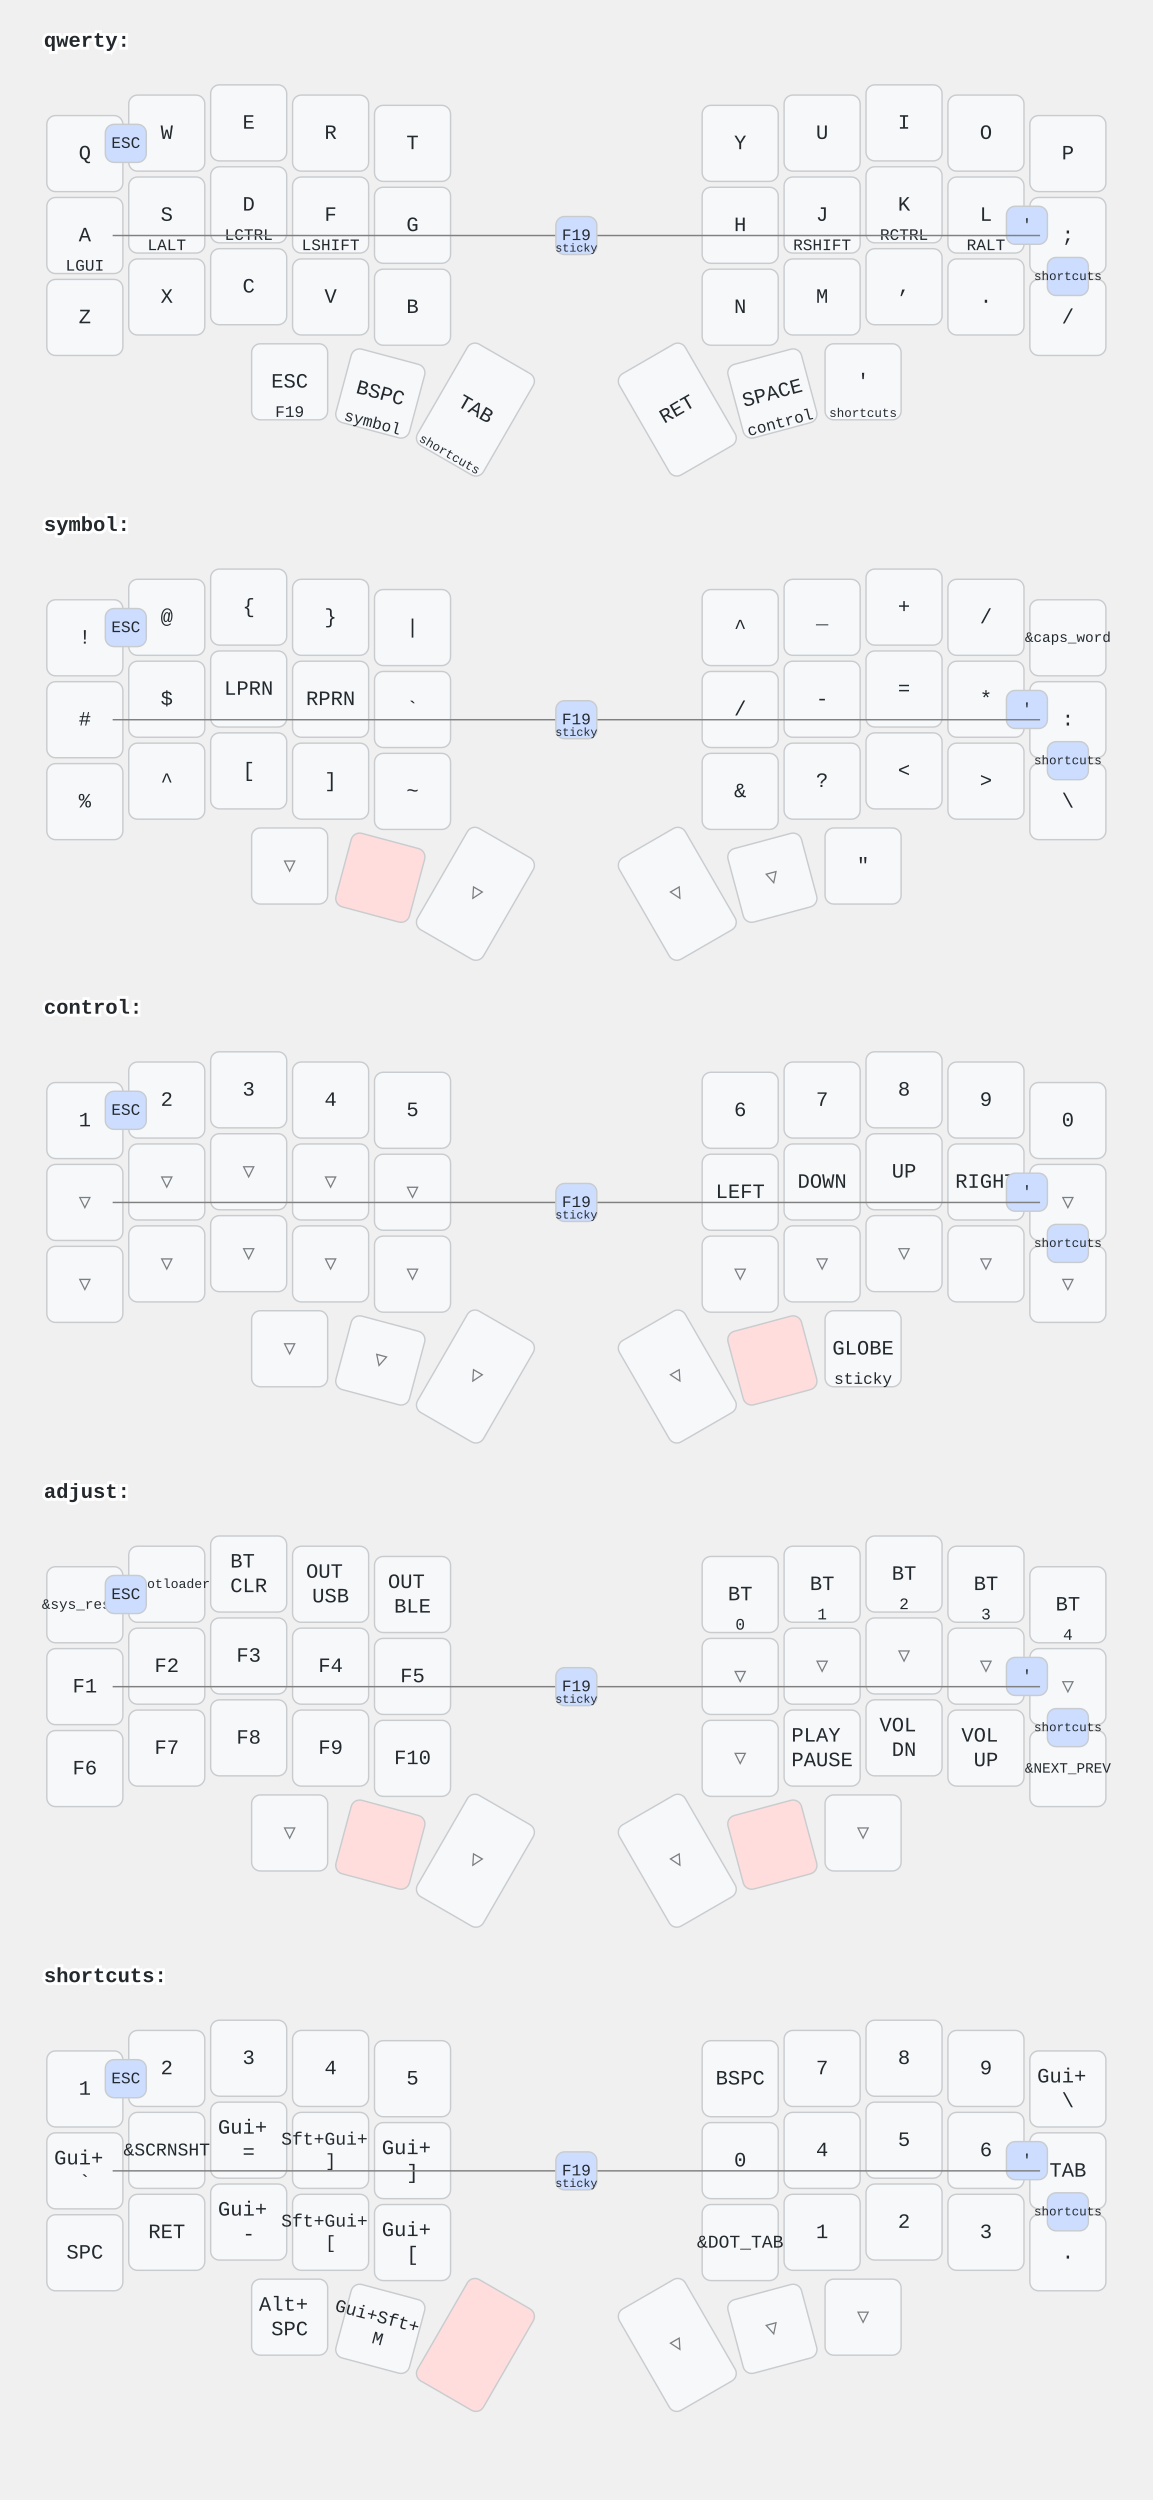
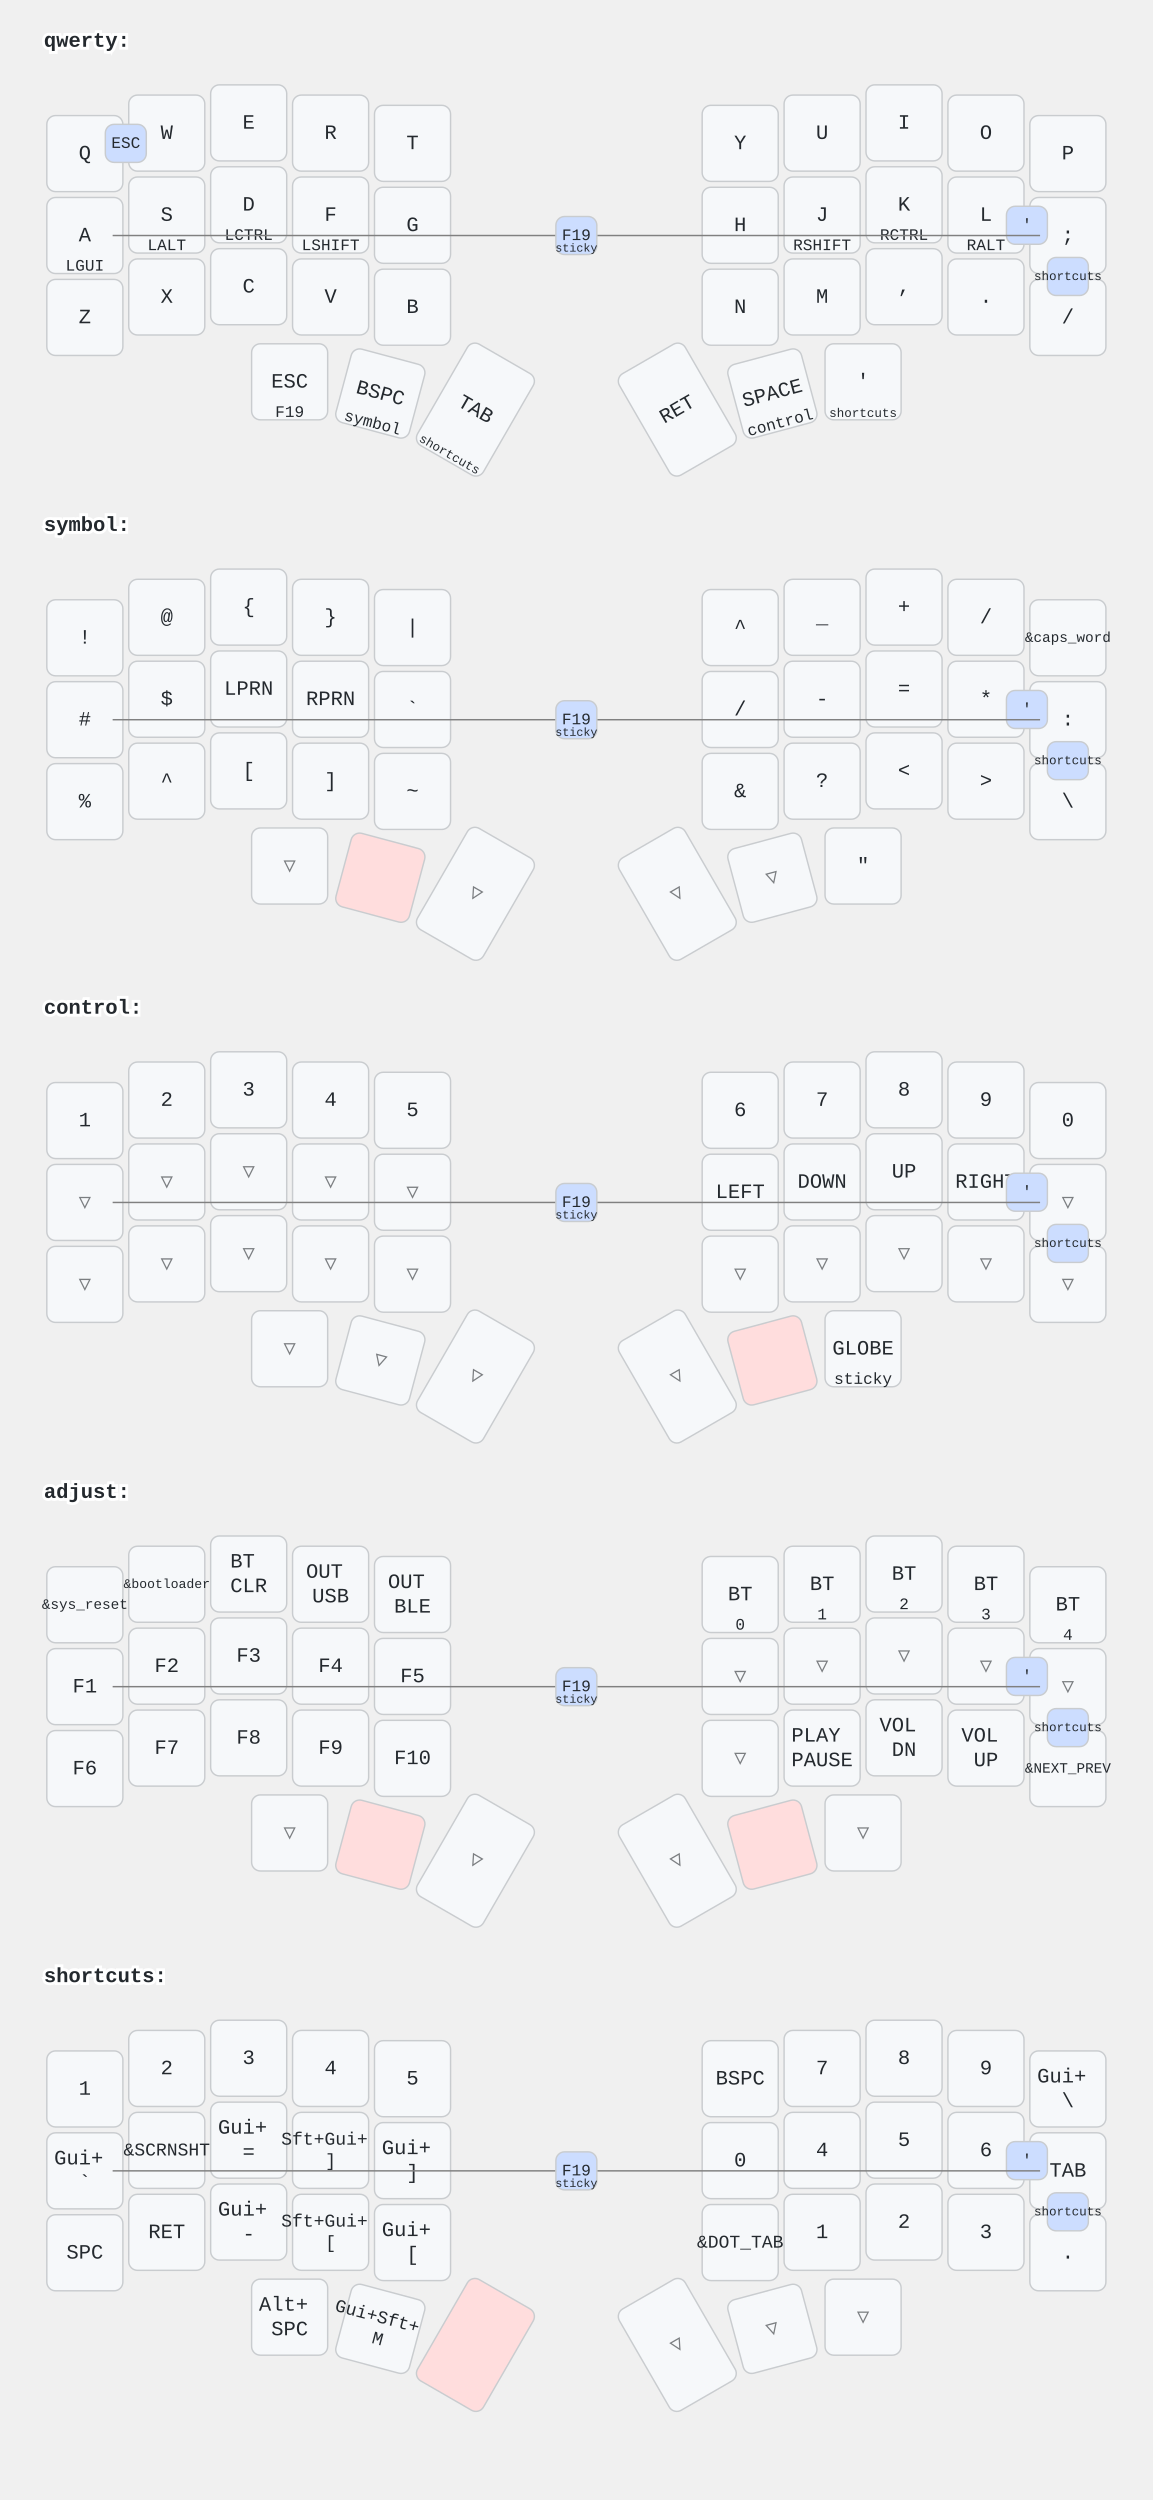
<svg xmlns="http://www.w3.org/2000/svg" width="788" height="1709" viewBox="0 0 788 1709" class="keymap">
  <style>/* inherit to force styles through use tags */
svg path {
    fill: inherit;
}

/* font and background color specifications */
svg.keymap {
    font-family: SFMono-Regular,Consolas,Liberation Mono,Menlo,monospace;
    font-size: 14px;
    font-kerning: normal;
    text-rendering: optimizeLegibility;
    fill: #24292e;
}

/* default key styling */
rect.key {
    fill: #f6f8fa;
}

rect.key, rect.combo {
    stroke: #c9cccf;
    stroke-width: 1;
}

/* default key side styling, only used is draw_key_sides is set */
rect.side {
    filter: brightness(90%);
}

/* color accent for combo boxes */
rect.combo, rect.combo-separate {
    fill: #cdf;
}

/* color accent for held keys */
rect.held, rect.combo.held {
    fill: #fdd;
}

/* color accent for ghost (optional) keys */
rect.ghost, rect.combo.ghost {
    stroke-dasharray: 4, 4;
    stroke-width: 2;
}

text {
    text-anchor: middle;
    dominant-baseline: middle;
}

/* styling for layer labels */
text.label {
    font-weight: bold;
    text-anchor: start;
    stroke: white;
    stroke-width: 4;
    paint-order: stroke;
}

/* styling for optional footer */
text.footer {
    text-anchor: end;
    dominant-baseline: auto;
    stroke: white;
    stroke-width: 4;
    paint-order: stroke;
}

/* styling for combo tap, and key hold/shifted label text */
text.combo, text.hold, text.shifted {
    font-size: 11px;
}

text.hold {
    text-anchor: middle;
    dominant-baseline: auto;
}

text.shifted {
    text-anchor: middle;
    dominant-baseline: hanging;
}

/* styling for hold/shifted label text in combo box */
text.combo.hold, text.combo.shifted {
    font-size: 8px;
}

/* lighter symbol for transparent keys */
text.trans {
    fill: #7b7e81;
}

/* styling for combo dendrons */
path.combo {
    stroke-width: 1;
    stroke: gray;
    fill: none;
}

/* Start Tabler Icons Cleanup */
/* cannot use height/width with glyphs */
.icon-tabler &gt; path {
    fill: inherit;
    stroke: inherit;
    stroke-width: 2;
}
/* hide tabler's default box */
.icon-tabler &gt; path[stroke="none"][fill="none"] {
    visibility: hidden;
}
/* End Tabler Icons Cleanup */
</style>
  <g transform="translate(30, 0)" class="layer-qwerty">
    <text x="0" y="28" class="label">qwerty:</text>
    <g transform="translate(0, 56)">
      <g transform="translate(28, 49)" class="key keypos-0">
        <rect rx="6" ry="6" x="-26" y="-26" width="52" height="52" class="key" />
        <text x="0" y="0" class="key tap">Q</text>
      </g>
      <g transform="translate(84, 35)" class="key keypos-1">
        <rect rx="6" ry="6" x="-26" y="-26" width="52" height="52" class="key" />
        <text x="0" y="0" class="key tap">W</text>
      </g>
      <g transform="translate(140, 28)" class="key keypos-2">
        <rect rx="6" ry="6" x="-26" y="-26" width="52" height="52" class="key" />
        <text x="0" y="0" class="key tap">E</text>
      </g>
      <g transform="translate(196, 35)" class="key keypos-3">
        <rect rx="6" ry="6" x="-26" y="-26" width="52" height="52" class="key" />
        <text x="0" y="0" class="key tap">R</text>
      </g>
      <g transform="translate(252, 42)" class="key keypos-4">
        <rect rx="6" ry="6" x="-26" y="-26" width="52" height="52" class="key" />
        <text x="0" y="0" class="key tap">T</text>
      </g>
      <g transform="translate(476, 42)" class="key keypos-5">
        <rect rx="6" ry="6" x="-26" y="-26" width="52" height="52" class="key" />
        <text x="0" y="0" class="key tap">Y</text>
      </g>
      <g transform="translate(532, 35)" class="key keypos-6">
        <rect rx="6" ry="6" x="-26" y="-26" width="52" height="52" class="key" />
        <text x="0" y="0" class="key tap">U</text>
      </g>
      <g transform="translate(588, 28)" class="key keypos-7">
        <rect rx="6" ry="6" x="-26" y="-26" width="52" height="52" class="key" />
        <text x="0" y="0" class="key tap">I</text>
      </g>
      <g transform="translate(644, 35)" class="key keypos-8">
        <rect rx="6" ry="6" x="-26" y="-26" width="52" height="52" class="key" />
        <text x="0" y="0" class="key tap">O</text>
      </g>
      <g transform="translate(700, 49)" class="key keypos-9">
        <rect rx="6" ry="6" x="-26" y="-26" width="52" height="52" class="key" />
        <text x="0" y="0" class="key tap">P</text>
      </g>
      <g transform="translate(28, 105)" class="key keypos-10">
        <rect rx="6" ry="6" x="-26" y="-26" width="52" height="52" class="key" />
        <text x="0" y="0" class="key tap">A</text>
        <text x="0" y="24" class="key hold">LGUI</text>
      </g>
      <g transform="translate(84, 91)" class="key keypos-11">
        <rect rx="6" ry="6" x="-26" y="-26" width="52" height="52" class="key" />
        <text x="0" y="0" class="key tap">S</text>
        <text x="0" y="24" class="key hold">LALT</text>
      </g>
      <g transform="translate(140, 84)" class="key keypos-12">
        <rect rx="6" ry="6" x="-26" y="-26" width="52" height="52" class="key" />
        <text x="0" y="0" class="key tap">D</text>
        <text x="0" y="24" class="key hold">LCTRL</text>
      </g>
      <g transform="translate(196, 91)" class="key keypos-13">
        <rect rx="6" ry="6" x="-26" y="-26" width="52" height="52" class="key" />
        <text x="0" y="0" class="key tap">F</text>
        <text x="0" y="24" class="key hold">LSHIFT</text>
      </g>
      <g transform="translate(252, 98)" class="key keypos-14">
        <rect rx="6" ry="6" x="-26" y="-26" width="52" height="52" class="key" />
        <text x="0" y="0" class="key tap">G</text>
      </g>
      <g transform="translate(476, 98)" class="key keypos-15">
        <rect rx="6" ry="6" x="-26" y="-26" width="52" height="52" class="key" />
        <text x="0" y="0" class="key tap">H</text>
      </g>
      <g transform="translate(532, 91)" class="key keypos-16">
        <rect rx="6" ry="6" x="-26" y="-26" width="52" height="52" class="key" />
        <text x="0" y="0" class="key tap">J</text>
        <text x="0" y="24" class="key hold">RSHIFT</text>
      </g>
      <g transform="translate(588, 84)" class="key keypos-17">
        <rect rx="6" ry="6" x="-26" y="-26" width="52" height="52" class="key" />
        <text x="0" y="0" class="key tap">K</text>
        <text x="0" y="24" class="key hold">RCTRL</text>
      </g>
      <g transform="translate(644, 91)" class="key keypos-18">
        <rect rx="6" ry="6" x="-26" y="-26" width="52" height="52" class="key" />
        <text x="0" y="0" class="key tap">L</text>
        <text x="0" y="24" class="key hold">RALT</text>
      </g>
      <g transform="translate(700, 105)" class="key keypos-19">
        <rect rx="6" ry="6" x="-26" y="-26" width="52" height="52" class="key" />
        <text x="0" y="0" class="key tap">;</text>
        <text x="0" y="24" class="key hold">RGUI</text>
      </g>
      <g transform="translate(28, 161)" class="key keypos-20">
        <rect rx="6" ry="6" x="-26" y="-26" width="52" height="52" class="key" />
        <text x="0" y="0" class="key tap">Z</text>
      </g>
      <g transform="translate(84, 147)" class="key keypos-21">
        <rect rx="6" ry="6" x="-26" y="-26" width="52" height="52" class="key" />
        <text x="0" y="0" class="key tap">X</text>
      </g>
      <g transform="translate(140, 140)" class="key keypos-22">
        <rect rx="6" ry="6" x="-26" y="-26" width="52" height="52" class="key" />
        <text x="0" y="0" class="key tap">C</text>
      </g>
      <g transform="translate(196, 147)" class="key keypos-23">
        <rect rx="6" ry="6" x="-26" y="-26" width="52" height="52" class="key" />
        <text x="0" y="0" class="key tap">V</text>
      </g>
      <g transform="translate(252, 154)" class="key keypos-24">
        <rect rx="6" ry="6" x="-26" y="-26" width="52" height="52" class="key" />
        <text x="0" y="0" class="key tap">B</text>
      </g>
      <g transform="translate(476, 154)" class="key keypos-25">
        <rect rx="6" ry="6" x="-26" y="-26" width="52" height="52" class="key" />
        <text x="0" y="0" class="key tap">N</text>
      </g>
      <g transform="translate(532, 147)" class="key keypos-26">
        <rect rx="6" ry="6" x="-26" y="-26" width="52" height="52" class="key" />
        <text x="0" y="0" class="key tap">M</text>
      </g>
      <g transform="translate(588, 140)" class="key keypos-27">
        <rect rx="6" ry="6" x="-26" y="-26" width="52" height="52" class="key" />
        <text x="0" y="0" class="key tap">,</text>
      </g>
      <g transform="translate(644, 147)" class="key keypos-28">
        <rect rx="6" ry="6" x="-26" y="-26" width="52" height="52" class="key" />
        <text x="0" y="0" class="key tap">.</text>
      </g>
      <g transform="translate(700, 161)" class="key keypos-29">
        <rect rx="6" ry="6" x="-26" y="-26" width="52" height="52" class="key" />
        <text x="0" y="0" class="key tap">/</text>
      </g>
      <g transform="translate(168, 205)" class="key keypos-30">
        <rect rx="6" ry="6" x="-26" y="-26" width="52" height="52" class="key" />
        <text x="0" y="0" class="key tap">ESC</text>
        <text x="0" y="24" class="key hold">F19</text>
      </g>
      <g transform="translate(230, 213) rotate(15.0)" class="key keypos-31">
        <rect rx="6" ry="6" x="-26" y="-26" width="52" height="52" class="key" />
        <text x="0" y="0" class="key tap">BSPC</text>
        <text x="0" y="24" class="key hold">symbol</text>
      </g>
      <g transform="translate(295, 224) rotate(30.0)" class="key keypos-32">
        <rect rx="6" ry="6" x="-26" y="-40" width="52" height="80" class="key" />
        <text x="0" y="0" class="key tap">TAB</text>
        <text x="0" y="38" class="key hold">
          <tspan style="font-size: 78%">shortcuts</tspan>
        </text>
      </g>
      <g transform="translate(433, 224) rotate(-30.0)" class="key keypos-33">
        <rect rx="6" ry="6" x="-26" y="-40" width="52" height="80" class="key" />
        <text x="0" y="0" class="key tap">RET</text>
      </g>
      <g transform="translate(498, 213) rotate(-15.0)" class="key keypos-34">
        <rect rx="6" ry="6" x="-26" y="-26" width="52" height="52" class="key" />
        <text x="0" y="0" class="key tap">SPACE</text>
        <text x="0" y="24" class="key hold">control</text>
      </g>
      <g transform="translate(560, 205)" class="key keypos-35">
        <rect rx="6" ry="6" x="-26" y="-26" width="52" height="52" class="key" />
        <text x="0" y="0" class="key tap">'</text>
        <text x="0" y="24" class="key hold">
          <tspan style="font-size: 78%">shortcuts</tspan>
        </text>
      </g>
      <g class="combo combopos-0">
        <rect rx="6" ry="6" x="42" y="29" width="28" height="26" class="combo" />
        <text x="56" y="42" class="combo tap">ESC</text>
      </g>
      <g class="combo combopos-1">
        <rect rx="6" ry="6" x="658" y="85" width="28" height="26" class="combo" />
        <text x="672" y="98" class="combo tap">'</text>
      </g>
      <g class="combo combopos-2">
        <path d="M364,105 l-317,0" class="combo" />
        <path d="M364,105 l317,0" class="combo" />
        <rect rx="6" ry="6" x="350" y="92" width="28" height="26" class="combo" />
        <text x="364" y="105" class="combo tap">F19</text>
        <text x="364" y="116" class="combo hold">sticky</text>
      </g>
      <g class="combo combopos-3">
        <rect rx="6" ry="6" x="686" y="120" width="28" height="26" class="combo" />
        <text x="700" y="133" class="combo tap">
          <tspan style="font-size: 78%">shortcuts</tspan>
        </text>
      </g>
    </g>
  </g>
  <g transform="translate(30, 331)" class="layer-symbol">
    <text x="0" y="28" class="label">symbol:</text>
    <g transform="translate(0, 56)">
      <g transform="translate(28, 49)" class="key keypos-0">
        <rect rx="6" ry="6" x="-26" y="-26" width="52" height="52" class="key" />
        <text x="0" y="0" class="key tap">!</text>
      </g>
      <g transform="translate(84, 35)" class="key keypos-1">
        <rect rx="6" ry="6" x="-26" y="-26" width="52" height="52" class="key" />
        <text x="0" y="0" class="key tap">@</text>
      </g>
      <g transform="translate(140, 28)" class="key keypos-2">
        <rect rx="6" ry="6" x="-26" y="-26" width="52" height="52" class="key" />
        <text x="0" y="0" class="key tap">{</text>
      </g>
      <g transform="translate(196, 35)" class="key keypos-3">
        <rect rx="6" ry="6" x="-26" y="-26" width="52" height="52" class="key" />
        <text x="0" y="0" class="key tap">}</text>
      </g>
      <g transform="translate(252, 42)" class="key keypos-4">
        <rect rx="6" ry="6" x="-26" y="-26" width="52" height="52" class="key" />
        <text x="0" y="0" class="key tap">|</text>
      </g>
      <g transform="translate(476, 42)" class="key keypos-5">
        <rect rx="6" ry="6" x="-26" y="-26" width="52" height="52" class="key" />
        <text x="0" y="0" class="key tap">^</text>
      </g>
      <g transform="translate(532, 35)" class="key keypos-6">
        <rect rx="6" ry="6" x="-26" y="-26" width="52" height="52" class="key" />
        <text x="0" y="0" class="key tap">_</text>
      </g>
      <g transform="translate(588, 28)" class="key keypos-7">
        <rect rx="6" ry="6" x="-26" y="-26" width="52" height="52" class="key" />
        <text x="0" y="0" class="key tap">+</text>
      </g>
      <g transform="translate(644, 35)" class="key keypos-8">
        <rect rx="6" ry="6" x="-26" y="-26" width="52" height="52" class="key" />
        <text x="0" y="0" class="key tap">/</text>
      </g>
      <g transform="translate(700, 49)" class="key keypos-9">
        <rect rx="6" ry="6" x="-26" y="-26" width="52" height="52" class="key" />
        <text x="0" y="0" class="key tap">
          <tspan style="font-size: 70%">&amp;caps_word</tspan>
        </text>
      </g>
      <g transform="translate(28, 105)" class="key keypos-10">
        <rect rx="6" ry="6" x="-26" y="-26" width="52" height="52" class="key" />
        <text x="0" y="0" class="key tap">#</text>
      </g>
      <g transform="translate(84, 91)" class="key keypos-11">
        <rect rx="6" ry="6" x="-26" y="-26" width="52" height="52" class="key" />
        <text x="0" y="0" class="key tap">$</text>
      </g>
      <g transform="translate(140, 84)" class="key keypos-12">
        <rect rx="6" ry="6" x="-26" y="-26" width="52" height="52" class="key" />
        <text x="0" y="0" class="key tap">LPRN</text>
      </g>
      <g transform="translate(196, 91)" class="key keypos-13">
        <rect rx="6" ry="6" x="-26" y="-26" width="52" height="52" class="key" />
        <text x="0" y="0" class="key tap">RPRN</text>
      </g>
      <g transform="translate(252, 98)" class="key keypos-14">
        <rect rx="6" ry="6" x="-26" y="-26" width="52" height="52" class="key" />
        <text x="0" y="0" class="key tap">`</text>
      </g>
      <g transform="translate(476, 98)" class="key keypos-15">
        <rect rx="6" ry="6" x="-26" y="-26" width="52" height="52" class="key" />
        <text x="0" y="0" class="key tap">/</text>
      </g>
      <g transform="translate(532, 91)" class="key keypos-16">
        <rect rx="6" ry="6" x="-26" y="-26" width="52" height="52" class="key" />
        <text x="0" y="0" class="key tap">-</text>
      </g>
      <g transform="translate(588, 84)" class="key keypos-17">
        <rect rx="6" ry="6" x="-26" y="-26" width="52" height="52" class="key" />
        <text x="0" y="0" class="key tap">=</text>
      </g>
      <g transform="translate(644, 91)" class="key keypos-18">
        <rect rx="6" ry="6" x="-26" y="-26" width="52" height="52" class="key" />
        <text x="0" y="0" class="key tap">*</text>
      </g>
      <g transform="translate(700, 105)" class="key keypos-19">
        <rect rx="6" ry="6" x="-26" y="-26" width="52" height="52" class="key" />
        <text x="0" y="0" class="key tap">:</text>
      </g>
      <g transform="translate(28, 161)" class="key keypos-20">
        <rect rx="6" ry="6" x="-26" y="-26" width="52" height="52" class="key" />
        <text x="0" y="0" class="key tap">%</text>
      </g>
      <g transform="translate(84, 147)" class="key keypos-21">
        <rect rx="6" ry="6" x="-26" y="-26" width="52" height="52" class="key" />
        <text x="0" y="0" class="key tap">^</text>
      </g>
      <g transform="translate(140, 140)" class="key keypos-22">
        <rect rx="6" ry="6" x="-26" y="-26" width="52" height="52" class="key" />
        <text x="0" y="0" class="key tap">[</text>
      </g>
      <g transform="translate(196, 147)" class="key keypos-23">
        <rect rx="6" ry="6" x="-26" y="-26" width="52" height="52" class="key" />
        <text x="0" y="0" class="key tap">]</text>
      </g>
      <g transform="translate(252, 154)" class="key keypos-24">
        <rect rx="6" ry="6" x="-26" y="-26" width="52" height="52" class="key" />
        <text x="0" y="0" class="key tap">~</text>
      </g>
      <g transform="translate(476, 154)" class="key keypos-25">
        <rect rx="6" ry="6" x="-26" y="-26" width="52" height="52" class="key" />
        <text x="0" y="0" class="key tap">&amp;</text>
      </g>
      <g transform="translate(532, 147)" class="key keypos-26">
        <rect rx="6" ry="6" x="-26" y="-26" width="52" height="52" class="key" />
        <text x="0" y="0" class="key tap">?</text>
      </g>
      <g transform="translate(588, 140)" class="key keypos-27">
        <rect rx="6" ry="6" x="-26" y="-26" width="52" height="52" class="key" />
        <text x="0" y="0" class="key tap">&lt;</text>
      </g>
      <g transform="translate(644, 147)" class="key keypos-28">
        <rect rx="6" ry="6" x="-26" y="-26" width="52" height="52" class="key" />
        <text x="0" y="0" class="key tap">&gt;</text>
      </g>
      <g transform="translate(700, 161)" class="key keypos-29">
        <rect rx="6" ry="6" x="-26" y="-26" width="52" height="52" class="key" />
        <text x="0" y="0" class="key tap">\</text>
      </g>
      <g transform="translate(168, 205)" class="key trans keypos-30">
        <rect rx="6" ry="6" x="-26" y="-26" width="52" height="52" class="key trans" />
        <text x="0" y="0" class="key trans tap">▽</text>
      </g>
      <g transform="translate(230, 213) rotate(15.0)" class="key held keypos-31">
        <rect rx="6" ry="6" x="-26" y="-26" width="52" height="52" class="key held" />
      </g>
      <g transform="translate(295, 224) rotate(30.0)" class="key trans keypos-32">
        <rect rx="6" ry="6" x="-26" y="-40" width="52" height="80" class="key trans" />
        <text x="0" y="0" class="key trans tap">▽</text>
      </g>
      <g transform="translate(433, 224) rotate(-30.0)" class="key trans keypos-33">
        <rect rx="6" ry="6" x="-26" y="-40" width="52" height="80" class="key trans" />
        <text x="0" y="0" class="key trans tap">▽</text>
      </g>
      <g transform="translate(498, 213) rotate(-15.0)" class="key trans keypos-34">
        <rect rx="6" ry="6" x="-26" y="-26" width="52" height="52" class="key trans" />
        <text x="0" y="0" class="key trans tap">▽</text>
      </g>
      <g transform="translate(560, 205)" class="key keypos-35">
        <rect rx="6" ry="6" x="-26" y="-26" width="52" height="52" class="key" />
        <text x="0" y="0" class="key tap">"</text>
      </g>
      <g class="combo combopos-0">
-         <rect rx="6" ry="6" x="42" y="29" width="28" height="26" class="combo" />
-         <text x="56" y="42" class="combo tap">ESC</text>
-       </g>
-       <g class="combo combopos-1">
        <rect rx="6" ry="6" x="658" y="85" width="28" height="26" class="combo" />
        <text x="672" y="98" class="combo tap">'</text>
      </g>
-       <g class="combo combopos-2">
+       <g class="combo combopos-1">
        <path d="M364,105 l-317,0" class="combo" />
        <path d="M364,105 l317,0" class="combo" />
        <rect rx="6" ry="6" x="350" y="92" width="28" height="26" class="combo" />
        <text x="364" y="105" class="combo tap">F19</text>
        <text x="364" y="116" class="combo hold">sticky</text>
      </g>
-       <g class="combo combopos-3">
+       <g class="combo combopos-2">
        <rect rx="6" ry="6" x="686" y="120" width="28" height="26" class="combo" />
        <text x="700" y="133" class="combo tap">
          <tspan style="font-size: 78%">shortcuts</tspan>
        </text>
      </g>
    </g>
  </g>
  <g transform="translate(30, 661)" class="layer-control">
    <text x="0" y="28" class="label">control:</text>
    <g transform="translate(0, 56)">
      <g transform="translate(28, 49)" class="key keypos-0">
        <rect rx="6" ry="6" x="-26" y="-26" width="52" height="52" class="key" />
        <text x="0" y="0" class="key tap">1</text>
      </g>
      <g transform="translate(84, 35)" class="key keypos-1">
        <rect rx="6" ry="6" x="-26" y="-26" width="52" height="52" class="key" />
        <text x="0" y="0" class="key tap">2</text>
      </g>
      <g transform="translate(140, 28)" class="key keypos-2">
        <rect rx="6" ry="6" x="-26" y="-26" width="52" height="52" class="key" />
        <text x="0" y="0" class="key tap">3</text>
      </g>
      <g transform="translate(196, 35)" class="key keypos-3">
        <rect rx="6" ry="6" x="-26" y="-26" width="52" height="52" class="key" />
        <text x="0" y="0" class="key tap">4</text>
      </g>
      <g transform="translate(252, 42)" class="key keypos-4">
        <rect rx="6" ry="6" x="-26" y="-26" width="52" height="52" class="key" />
        <text x="0" y="0" class="key tap">5</text>
      </g>
      <g transform="translate(476, 42)" class="key keypos-5">
        <rect rx="6" ry="6" x="-26" y="-26" width="52" height="52" class="key" />
        <text x="0" y="0" class="key tap">6</text>
      </g>
      <g transform="translate(532, 35)" class="key keypos-6">
        <rect rx="6" ry="6" x="-26" y="-26" width="52" height="52" class="key" />
        <text x="0" y="0" class="key tap">7</text>
      </g>
      <g transform="translate(588, 28)" class="key keypos-7">
        <rect rx="6" ry="6" x="-26" y="-26" width="52" height="52" class="key" />
        <text x="0" y="0" class="key tap">8</text>
      </g>
      <g transform="translate(644, 35)" class="key keypos-8">
        <rect rx="6" ry="6" x="-26" y="-26" width="52" height="52" class="key" />
        <text x="0" y="0" class="key tap">9</text>
      </g>
      <g transform="translate(700, 49)" class="key keypos-9">
        <rect rx="6" ry="6" x="-26" y="-26" width="52" height="52" class="key" />
        <text x="0" y="0" class="key tap">0</text>
      </g>
      <g transform="translate(28, 105)" class="key trans keypos-10">
        <rect rx="6" ry="6" x="-26" y="-26" width="52" height="52" class="key trans" />
        <text x="0" y="0" class="key trans tap">▽</text>
      </g>
      <g transform="translate(84, 91)" class="key trans keypos-11">
        <rect rx="6" ry="6" x="-26" y="-26" width="52" height="52" class="key trans" />
        <text x="0" y="0" class="key trans tap">▽</text>
      </g>
      <g transform="translate(140, 84)" class="key trans keypos-12">
        <rect rx="6" ry="6" x="-26" y="-26" width="52" height="52" class="key trans" />
        <text x="0" y="0" class="key trans tap">▽</text>
      </g>
      <g transform="translate(196, 91)" class="key trans keypos-13">
        <rect rx="6" ry="6" x="-26" y="-26" width="52" height="52" class="key trans" />
        <text x="0" y="0" class="key trans tap">▽</text>
      </g>
      <g transform="translate(252, 98)" class="key trans keypos-14">
        <rect rx="6" ry="6" x="-26" y="-26" width="52" height="52" class="key trans" />
        <text x="0" y="0" class="key trans tap">▽</text>
      </g>
      <g transform="translate(476, 98)" class="key keypos-15">
        <rect rx="6" ry="6" x="-26" y="-26" width="52" height="52" class="key" />
        <text x="0" y="0" class="key tap">LEFT</text>
      </g>
      <g transform="translate(532, 91)" class="key keypos-16">
        <rect rx="6" ry="6" x="-26" y="-26" width="52" height="52" class="key" />
        <text x="0" y="0" class="key tap">DOWN</text>
      </g>
      <g transform="translate(588, 84)" class="key keypos-17">
        <rect rx="6" ry="6" x="-26" y="-26" width="52" height="52" class="key" />
        <text x="0" y="0" class="key tap">UP</text>
      </g>
      <g transform="translate(644, 91)" class="key keypos-18">
        <rect rx="6" ry="6" x="-26" y="-26" width="52" height="52" class="key" />
        <text x="0" y="0" class="key tap">RIGHT</text>
      </g>
      <g transform="translate(700, 105)" class="key trans keypos-19">
        <rect rx="6" ry="6" x="-26" y="-26" width="52" height="52" class="key trans" />
        <text x="0" y="0" class="key trans tap">▽</text>
      </g>
      <g transform="translate(28, 161)" class="key trans keypos-20">
        <rect rx="6" ry="6" x="-26" y="-26" width="52" height="52" class="key trans" />
        <text x="0" y="0" class="key trans tap">▽</text>
      </g>
      <g transform="translate(84, 147)" class="key trans keypos-21">
        <rect rx="6" ry="6" x="-26" y="-26" width="52" height="52" class="key trans" />
        <text x="0" y="0" class="key trans tap">▽</text>
      </g>
      <g transform="translate(140, 140)" class="key trans keypos-22">
        <rect rx="6" ry="6" x="-26" y="-26" width="52" height="52" class="key trans" />
        <text x="0" y="0" class="key trans tap">▽</text>
      </g>
      <g transform="translate(196, 147)" class="key trans keypos-23">
        <rect rx="6" ry="6" x="-26" y="-26" width="52" height="52" class="key trans" />
        <text x="0" y="0" class="key trans tap">▽</text>
      </g>
      <g transform="translate(252, 154)" class="key trans keypos-24">
        <rect rx="6" ry="6" x="-26" y="-26" width="52" height="52" class="key trans" />
        <text x="0" y="0" class="key trans tap">▽</text>
      </g>
      <g transform="translate(476, 154)" class="key trans keypos-25">
        <rect rx="6" ry="6" x="-26" y="-26" width="52" height="52" class="key trans" />
        <text x="0" y="0" class="key trans tap">▽</text>
      </g>
      <g transform="translate(532, 147)" class="key trans keypos-26">
        <rect rx="6" ry="6" x="-26" y="-26" width="52" height="52" class="key trans" />
        <text x="0" y="0" class="key trans tap">▽</text>
      </g>
      <g transform="translate(588, 140)" class="key trans keypos-27">
        <rect rx="6" ry="6" x="-26" y="-26" width="52" height="52" class="key trans" />
        <text x="0" y="0" class="key trans tap">▽</text>
      </g>
      <g transform="translate(644, 147)" class="key trans keypos-28">
        <rect rx="6" ry="6" x="-26" y="-26" width="52" height="52" class="key trans" />
        <text x="0" y="0" class="key trans tap">▽</text>
      </g>
      <g transform="translate(700, 161)" class="key trans keypos-29">
        <rect rx="6" ry="6" x="-26" y="-26" width="52" height="52" class="key trans" />
        <text x="0" y="0" class="key trans tap">▽</text>
      </g>
      <g transform="translate(168, 205)" class="key trans keypos-30">
        <rect rx="6" ry="6" x="-26" y="-26" width="52" height="52" class="key trans" />
        <text x="0" y="0" class="key trans tap">▽</text>
      </g>
      <g transform="translate(230, 213) rotate(15.0)" class="key trans keypos-31">
        <rect rx="6" ry="6" x="-26" y="-26" width="52" height="52" class="key trans" />
        <text x="0" y="0" class="key trans tap">▽</text>
      </g>
      <g transform="translate(295, 224) rotate(30.0)" class="key trans keypos-32">
        <rect rx="6" ry="6" x="-26" y="-40" width="52" height="80" class="key trans" />
        <text x="0" y="0" class="key trans tap">▽</text>
      </g>
      <g transform="translate(433, 224) rotate(-30.0)" class="key trans keypos-33">
        <rect rx="6" ry="6" x="-26" y="-40" width="52" height="80" class="key trans" />
        <text x="0" y="0" class="key trans tap">▽</text>
      </g>
      <g transform="translate(498, 213) rotate(-15.0)" class="key held keypos-34">
        <rect rx="6" ry="6" x="-26" y="-26" width="52" height="52" class="key held" />
      </g>
      <g transform="translate(560, 205)" class="key keypos-35">
        <rect rx="6" ry="6" x="-26" y="-26" width="52" height="52" class="key" />
        <text x="0" y="0" class="key tap">GLOBE</text>
        <text x="0" y="24" class="key hold">sticky</text>
      </g>
      <g class="combo combopos-0">
-         <rect rx="6" ry="6" x="42" y="29" width="28" height="26" class="combo" />
-         <text x="56" y="42" class="combo tap">ESC</text>
-       </g>
-       <g class="combo combopos-1">
        <rect rx="6" ry="6" x="658" y="85" width="28" height="26" class="combo" />
        <text x="672" y="98" class="combo tap">'</text>
      </g>
-       <g class="combo combopos-2">
+       <g class="combo combopos-1">
        <path d="M364,105 l-317,0" class="combo" />
        <path d="M364,105 l317,0" class="combo" />
        <rect rx="6" ry="6" x="350" y="92" width="28" height="26" class="combo" />
        <text x="364" y="105" class="combo tap">F19</text>
        <text x="364" y="116" class="combo hold">sticky</text>
      </g>
-       <g class="combo combopos-3">
+       <g class="combo combopos-2">
        <rect rx="6" ry="6" x="686" y="120" width="28" height="26" class="combo" />
        <text x="700" y="133" class="combo tap">
          <tspan style="font-size: 78%">shortcuts</tspan>
        </text>
      </g>
    </g>
  </g>
  <g transform="translate(30, 992)" class="layer-adjust">
    <text x="0" y="28" class="label">adjust:</text>
    <g transform="translate(0, 56)">
      <g transform="translate(28, 49)" class="key keypos-0">
        <rect rx="6" ry="6" x="-26" y="-26" width="52" height="52" class="key" />
        <text x="0" y="0" class="key tap">
          <tspan style="font-size: 70%">&amp;sys_reset</tspan>
        </text>
      </g>
      <g transform="translate(84, 35)" class="key keypos-1">
        <rect rx="6" ry="6" x="-26" y="-26" width="52" height="52" class="key" />
        <text x="0" y="0" class="key tap">
          <tspan style="font-size: 64%">&amp;bootloader</tspan>
        </text>
      </g>
      <g transform="translate(140, 28)" class="key keypos-2">
        <rect rx="6" ry="6" x="-26" y="-26" width="52" height="52" class="key" />
        <text x="0" y="0" class="key tap">
          <tspan x="0" dy="-0.6em">BT</tspan>
          <tspan x="0" dy="1.2em">CLR</tspan>
        </text>
      </g>
      <g transform="translate(196, 35)" class="key keypos-3">
        <rect rx="6" ry="6" x="-26" y="-26" width="52" height="52" class="key" />
        <text x="0" y="0" class="key tap">
          <tspan x="0" dy="-0.6em">OUT</tspan>
          <tspan x="0" dy="1.2em">USB</tspan>
        </text>
      </g>
      <g transform="translate(252, 42)" class="key keypos-4">
        <rect rx="6" ry="6" x="-26" y="-26" width="52" height="52" class="key" />
        <text x="0" y="0" class="key tap">
          <tspan x="0" dy="-0.6em">OUT</tspan>
          <tspan x="0" dy="1.2em">BLE</tspan>
        </text>
      </g>
      <g transform="translate(476, 42)" class="key keypos-5">
        <rect rx="6" ry="6" x="-26" y="-26" width="52" height="52" class="key" />
        <text x="0" y="0" class="key tap">BT</text>
        <text x="0" y="24" class="key hold">0</text>
      </g>
      <g transform="translate(532, 35)" class="key keypos-6">
        <rect rx="6" ry="6" x="-26" y="-26" width="52" height="52" class="key" />
        <text x="0" y="0" class="key tap">BT</text>
        <text x="0" y="24" class="key hold">1</text>
      </g>
      <g transform="translate(588, 28)" class="key keypos-7">
        <rect rx="6" ry="6" x="-26" y="-26" width="52" height="52" class="key" />
        <text x="0" y="0" class="key tap">BT</text>
        <text x="0" y="24" class="key hold">2</text>
      </g>
      <g transform="translate(644, 35)" class="key keypos-8">
        <rect rx="6" ry="6" x="-26" y="-26" width="52" height="52" class="key" />
        <text x="0" y="0" class="key tap">BT</text>
        <text x="0" y="24" class="key hold">3</text>
      </g>
      <g transform="translate(700, 49)" class="key keypos-9">
        <rect rx="6" ry="6" x="-26" y="-26" width="52" height="52" class="key" />
        <text x="0" y="0" class="key tap">BT</text>
        <text x="0" y="24" class="key hold">4</text>
      </g>
      <g transform="translate(28, 105)" class="key keypos-10">
        <rect rx="6" ry="6" x="-26" y="-26" width="52" height="52" class="key" />
        <text x="0" y="0" class="key tap">F1</text>
      </g>
      <g transform="translate(84, 91)" class="key keypos-11">
        <rect rx="6" ry="6" x="-26" y="-26" width="52" height="52" class="key" />
        <text x="0" y="0" class="key tap">F2</text>
      </g>
      <g transform="translate(140, 84)" class="key keypos-12">
        <rect rx="6" ry="6" x="-26" y="-26" width="52" height="52" class="key" />
        <text x="0" y="0" class="key tap">F3</text>
      </g>
      <g transform="translate(196, 91)" class="key keypos-13">
        <rect rx="6" ry="6" x="-26" y="-26" width="52" height="52" class="key" />
        <text x="0" y="0" class="key tap">F4</text>
      </g>
      <g transform="translate(252, 98)" class="key keypos-14">
        <rect rx="6" ry="6" x="-26" y="-26" width="52" height="52" class="key" />
        <text x="0" y="0" class="key tap">F5</text>
      </g>
      <g transform="translate(476, 98)" class="key trans keypos-15">
        <rect rx="6" ry="6" x="-26" y="-26" width="52" height="52" class="key trans" />
        <text x="0" y="0" class="key trans tap">▽</text>
      </g>
      <g transform="translate(532, 91)" class="key trans keypos-16">
        <rect rx="6" ry="6" x="-26" y="-26" width="52" height="52" class="key trans" />
        <text x="0" y="0" class="key trans tap">▽</text>
      </g>
      <g transform="translate(588, 84)" class="key trans keypos-17">
        <rect rx="6" ry="6" x="-26" y="-26" width="52" height="52" class="key trans" />
        <text x="0" y="0" class="key trans tap">▽</text>
      </g>
      <g transform="translate(644, 91)" class="key trans keypos-18">
        <rect rx="6" ry="6" x="-26" y="-26" width="52" height="52" class="key trans" />
        <text x="0" y="0" class="key trans tap">▽</text>
      </g>
      <g transform="translate(700, 105)" class="key trans keypos-19">
        <rect rx="6" ry="6" x="-26" y="-26" width="52" height="52" class="key trans" />
        <text x="0" y="0" class="key trans tap">▽</text>
      </g>
      <g transform="translate(28, 161)" class="key keypos-20">
        <rect rx="6" ry="6" x="-26" y="-26" width="52" height="52" class="key" />
        <text x="0" y="0" class="key tap">F6</text>
      </g>
      <g transform="translate(84, 147)" class="key keypos-21">
        <rect rx="6" ry="6" x="-26" y="-26" width="52" height="52" class="key" />
        <text x="0" y="0" class="key tap">F7</text>
      </g>
      <g transform="translate(140, 140)" class="key keypos-22">
        <rect rx="6" ry="6" x="-26" y="-26" width="52" height="52" class="key" />
        <text x="0" y="0" class="key tap">F8</text>
      </g>
      <g transform="translate(196, 147)" class="key keypos-23">
        <rect rx="6" ry="6" x="-26" y="-26" width="52" height="52" class="key" />
        <text x="0" y="0" class="key tap">F9</text>
      </g>
      <g transform="translate(252, 154)" class="key keypos-24">
        <rect rx="6" ry="6" x="-26" y="-26" width="52" height="52" class="key" />
        <text x="0" y="0" class="key tap">F10</text>
      </g>
      <g transform="translate(476, 154)" class="key trans keypos-25">
        <rect rx="6" ry="6" x="-26" y="-26" width="52" height="52" class="key trans" />
        <text x="0" y="0" class="key trans tap">▽</text>
      </g>
      <g transform="translate(532, 147)" class="key keypos-26">
        <rect rx="6" ry="6" x="-26" y="-26" width="52" height="52" class="key" />
        <text x="0" y="0" class="key tap">
          <tspan x="0" dy="-0.6em">PLAY</tspan>
          <tspan x="0" dy="1.2em">PAUSE</tspan>
        </text>
      </g>
      <g transform="translate(588, 140)" class="key keypos-27">
        <rect rx="6" ry="6" x="-26" y="-26" width="52" height="52" class="key" />
        <text x="0" y="0" class="key tap">
          <tspan x="0" dy="-0.6em">VOL</tspan>
          <tspan x="0" dy="1.2em">DN</tspan>
        </text>
      </g>
      <g transform="translate(644, 147)" class="key keypos-28">
        <rect rx="6" ry="6" x="-26" y="-26" width="52" height="52" class="key" />
        <text x="0" y="0" class="key tap">
          <tspan x="0" dy="-0.6em">VOL</tspan>
          <tspan x="0" dy="1.2em">UP</tspan>
        </text>
      </g>
      <g transform="translate(700, 161)" class="key keypos-29">
        <rect rx="6" ry="6" x="-26" y="-26" width="52" height="52" class="key" />
        <text x="0" y="0" class="key tap">
          <tspan style="font-size: 70%">&amp;NEXT_PREV</tspan>
        </text>
      </g>
      <g transform="translate(168, 205)" class="key trans keypos-30">
        <rect rx="6" ry="6" x="-26" y="-26" width="52" height="52" class="key trans" />
        <text x="0" y="0" class="key trans tap">▽</text>
      </g>
      <g transform="translate(230, 213) rotate(15.0)" class="key held keypos-31">
        <rect rx="6" ry="6" x="-26" y="-26" width="52" height="52" class="key held" />
      </g>
      <g transform="translate(295, 224) rotate(30.0)" class="key trans keypos-32">
        <rect rx="6" ry="6" x="-26" y="-40" width="52" height="80" class="key trans" />
        <text x="0" y="0" class="key trans tap">▽</text>
      </g>
      <g transform="translate(433, 224) rotate(-30.0)" class="key trans keypos-33">
        <rect rx="6" ry="6" x="-26" y="-40" width="52" height="80" class="key trans" />
        <text x="0" y="0" class="key trans tap">▽</text>
      </g>
      <g transform="translate(498, 213) rotate(-15.0)" class="key held keypos-34">
        <rect rx="6" ry="6" x="-26" y="-26" width="52" height="52" class="key held" />
      </g>
      <g transform="translate(560, 205)" class="key trans keypos-35">
        <rect rx="6" ry="6" x="-26" y="-26" width="52" height="52" class="key trans" />
        <text x="0" y="0" class="key trans tap">▽</text>
      </g>
      <g class="combo combopos-0">
-         <rect rx="6" ry="6" x="42" y="29" width="28" height="26" class="combo" />
-         <text x="56" y="42" class="combo tap">ESC</text>
-       </g>
-       <g class="combo combopos-1">
        <rect rx="6" ry="6" x="658" y="85" width="28" height="26" class="combo" />
        <text x="672" y="98" class="combo tap">'</text>
      </g>
-       <g class="combo combopos-2">
+       <g class="combo combopos-1">
        <path d="M364,105 l-317,0" class="combo" />
        <path d="M364,105 l317,0" class="combo" />
        <rect rx="6" ry="6" x="350" y="92" width="28" height="26" class="combo" />
        <text x="364" y="105" class="combo tap">F19</text>
        <text x="364" y="116" class="combo hold">sticky</text>
      </g>
-       <g class="combo combopos-3">
+       <g class="combo combopos-2">
        <rect rx="6" ry="6" x="686" y="120" width="28" height="26" class="combo" />
        <text x="700" y="133" class="combo tap">
          <tspan style="font-size: 78%">shortcuts</tspan>
        </text>
      </g>
    </g>
  </g>
  <g transform="translate(30, 1323)" class="layer-shortcuts">
    <text x="0" y="28" class="label">shortcuts:</text>
    <g transform="translate(0, 56)">
      <g transform="translate(28, 49)" class="key keypos-0">
        <rect rx="6" ry="6" x="-26" y="-26" width="52" height="52" class="key" />
        <text x="0" y="0" class="key tap">1</text>
      </g>
      <g transform="translate(84, 35)" class="key keypos-1">
        <rect rx="6" ry="6" x="-26" y="-26" width="52" height="52" class="key" />
        <text x="0" y="0" class="key tap">2</text>
      </g>
      <g transform="translate(140, 28)" class="key keypos-2">
        <rect rx="6" ry="6" x="-26" y="-26" width="52" height="52" class="key" />
        <text x="0" y="0" class="key tap">3</text>
      </g>
      <g transform="translate(196, 35)" class="key keypos-3">
        <rect rx="6" ry="6" x="-26" y="-26" width="52" height="52" class="key" />
        <text x="0" y="0" class="key tap">4</text>
      </g>
      <g transform="translate(252, 42)" class="key keypos-4">
        <rect rx="6" ry="6" x="-26" y="-26" width="52" height="52" class="key" />
        <text x="0" y="0" class="key tap">5</text>
      </g>
      <g transform="translate(476, 42)" class="key keypos-5">
        <rect rx="6" ry="6" x="-26" y="-26" width="52" height="52" class="key" />
        <text x="0" y="0" class="key tap">BSPC</text>
      </g>
      <g transform="translate(532, 35)" class="key keypos-6">
        <rect rx="6" ry="6" x="-26" y="-26" width="52" height="52" class="key" />
        <text x="0" y="0" class="key tap">7</text>
      </g>
      <g transform="translate(588, 28)" class="key keypos-7">
        <rect rx="6" ry="6" x="-26" y="-26" width="52" height="52" class="key" />
        <text x="0" y="0" class="key tap">8</text>
      </g>
      <g transform="translate(644, 35)" class="key keypos-8">
        <rect rx="6" ry="6" x="-26" y="-26" width="52" height="52" class="key" />
        <text x="0" y="0" class="key tap">9</text>
      </g>
      <g transform="translate(700, 49)" class="key keypos-9">
        <rect rx="6" ry="6" x="-26" y="-26" width="52" height="52" class="key" />
        <text x="0" y="0" class="key tap">
          <tspan x="0" dy="-0.6em">Gui+</tspan>
          <tspan x="0" dy="1.2em">\</tspan>
        </text>
      </g>
      <g transform="translate(28, 105)" class="key keypos-10">
        <rect rx="6" ry="6" x="-26" y="-26" width="52" height="52" class="key" />
        <text x="0" y="0" class="key tap">
          <tspan x="0" dy="-0.6em">Gui+</tspan>
          <tspan x="0" dy="1.2em">`</tspan>
        </text>
      </g>
      <g transform="translate(84, 91)" class="key keypos-11">
        <rect rx="6" ry="6" x="-26" y="-26" width="52" height="52" class="key" />
        <text x="0" y="0" class="key tap">
          <tspan style="font-size: 88%">&amp;SCRNSHT</tspan>
        </text>
      </g>
      <g transform="translate(140, 84)" class="key keypos-12">
        <rect rx="6" ry="6" x="-26" y="-26" width="52" height="52" class="key" />
        <text x="0" y="0" class="key tap">
          <tspan x="0" dy="-0.6em">Gui+</tspan>
          <tspan x="0" dy="1.2em">=</tspan>
        </text>
      </g>
      <g transform="translate(196, 91)" class="key keypos-13">
        <rect rx="6" ry="6" x="-26" y="-26" width="52" height="52" class="key" />
        <text x="0" y="0" class="key tap">
          <tspan x="0" dy="-0.6em" style="font-size: 88%">Sft+Gui+</tspan>
          <tspan x="0" dy="1.2em" style="font-size: 88%">]</tspan>
        </text>
      </g>
      <g transform="translate(252, 98)" class="key keypos-14">
        <rect rx="6" ry="6" x="-26" y="-26" width="52" height="52" class="key" />
        <text x="0" y="0" class="key tap">
          <tspan x="0" dy="-0.6em">Gui+</tspan>
          <tspan x="0" dy="1.2em">]</tspan>
        </text>
      </g>
      <g transform="translate(476, 98)" class="key keypos-15">
        <rect rx="6" ry="6" x="-26" y="-26" width="52" height="52" class="key" />
        <text x="0" y="0" class="key tap">0</text>
      </g>
      <g transform="translate(532, 91)" class="key keypos-16">
        <rect rx="6" ry="6" x="-26" y="-26" width="52" height="52" class="key" />
        <text x="0" y="0" class="key tap">4</text>
      </g>
      <g transform="translate(588, 84)" class="key keypos-17">
        <rect rx="6" ry="6" x="-26" y="-26" width="52" height="52" class="key" />
        <text x="0" y="0" class="key tap">5</text>
      </g>
      <g transform="translate(644, 91)" class="key keypos-18">
        <rect rx="6" ry="6" x="-26" y="-26" width="52" height="52" class="key" />
        <text x="0" y="0" class="key tap">6</text>
      </g>
      <g transform="translate(700, 105)" class="key keypos-19">
        <rect rx="6" ry="6" x="-26" y="-26" width="52" height="52" class="key" />
        <text x="0" y="0" class="key tap">TAB</text>
      </g>
      <g transform="translate(28, 161)" class="key keypos-20">
        <rect rx="6" ry="6" x="-26" y="-26" width="52" height="52" class="key" />
        <text x="0" y="0" class="key tap">SPC</text>
      </g>
      <g transform="translate(84, 147)" class="key keypos-21">
        <rect rx="6" ry="6" x="-26" y="-26" width="52" height="52" class="key" />
        <text x="0" y="0" class="key tap">RET</text>
      </g>
      <g transform="translate(140, 140)" class="key keypos-22">
        <rect rx="6" ry="6" x="-26" y="-26" width="52" height="52" class="key" />
        <text x="0" y="0" class="key tap">
          <tspan x="0" dy="-0.6em">Gui+</tspan>
          <tspan x="0" dy="1.2em">-</tspan>
        </text>
      </g>
      <g transform="translate(196, 147)" class="key keypos-23">
        <rect rx="6" ry="6" x="-26" y="-26" width="52" height="52" class="key" />
        <text x="0" y="0" class="key tap">
          <tspan x="0" dy="-0.6em" style="font-size: 88%">Sft+Gui+</tspan>
          <tspan x="0" dy="1.2em" style="font-size: 88%">[</tspan>
        </text>
      </g>
      <g transform="translate(252, 154)" class="key keypos-24">
        <rect rx="6" ry="6" x="-26" y="-26" width="52" height="52" class="key" />
        <text x="0" y="0" class="key tap">
          <tspan x="0" dy="-0.6em">Gui+</tspan>
          <tspan x="0" dy="1.2em">[</tspan>
        </text>
      </g>
      <g transform="translate(476, 154)" class="key keypos-25">
        <rect rx="6" ry="6" x="-26" y="-26" width="52" height="52" class="key" />
        <text x="0" y="0" class="key tap">
          <tspan style="font-size: 88%">&amp;DOT_TAB</tspan>
        </text>
      </g>
      <g transform="translate(532, 147)" class="key keypos-26">
        <rect rx="6" ry="6" x="-26" y="-26" width="52" height="52" class="key" />
        <text x="0" y="0" class="key tap">1</text>
      </g>
      <g transform="translate(588, 140)" class="key keypos-27">
        <rect rx="6" ry="6" x="-26" y="-26" width="52" height="52" class="key" />
        <text x="0" y="0" class="key tap">2</text>
      </g>
      <g transform="translate(644, 147)" class="key keypos-28">
        <rect rx="6" ry="6" x="-26" y="-26" width="52" height="52" class="key" />
        <text x="0" y="0" class="key tap">3</text>
      </g>
      <g transform="translate(700, 161)" class="key keypos-29">
        <rect rx="6" ry="6" x="-26" y="-26" width="52" height="52" class="key" />
        <text x="0" y="0" class="key tap">.</text>
      </g>
      <g transform="translate(168, 205)" class="key keypos-30">
        <rect rx="6" ry="6" x="-26" y="-26" width="52" height="52" class="key" />
        <text x="0" y="0" class="key tap">
          <tspan x="0" dy="-0.6em">Alt+</tspan>
          <tspan x="0" dy="1.2em">SPC</tspan>
        </text>
      </g>
      <g transform="translate(230, 213) rotate(15.0)" class="key keypos-31">
        <rect rx="6" ry="6" x="-26" y="-26" width="52" height="52" class="key" />
        <text x="0" y="0" class="key tap">
          <tspan x="0" dy="-0.6em" style="font-size: 88%">Gui+Sft+</tspan>
          <tspan x="0" dy="1.2em" style="font-size: 88%">M</tspan>
        </text>
      </g>
      <g transform="translate(295, 224) rotate(30.0)" class="key held keypos-32">
        <rect rx="6" ry="6" x="-26" y="-40" width="52" height="80" class="key held" />
      </g>
      <g transform="translate(433, 224) rotate(-30.0)" class="key trans keypos-33">
        <rect rx="6" ry="6" x="-26" y="-40" width="52" height="80" class="key trans" />
        <text x="0" y="0" class="key trans tap">▽</text>
      </g>
      <g transform="translate(498, 213) rotate(-15.0)" class="key trans keypos-34">
        <rect rx="6" ry="6" x="-26" y="-26" width="52" height="52" class="key trans" />
        <text x="0" y="0" class="key trans tap">▽</text>
      </g>
      <g transform="translate(560, 205)" class="key trans keypos-35">
        <rect rx="6" ry="6" x="-26" y="-26" width="52" height="52" class="key trans" />
        <text x="0" y="0" class="key trans tap">▽</text>
      </g>
      <g class="combo combopos-0">
-         <rect rx="6" ry="6" x="42" y="29" width="28" height="26" class="combo" />
-         <text x="56" y="42" class="combo tap">ESC</text>
-       </g>
-       <g class="combo combopos-1">
        <rect rx="6" ry="6" x="658" y="85" width="28" height="26" class="combo" />
        <text x="672" y="98" class="combo tap">'</text>
      </g>
-       <g class="combo combopos-2">
+       <g class="combo combopos-1">
        <path d="M364,105 l-317,0" class="combo" />
        <path d="M364,105 l317,0" class="combo" />
        <rect rx="6" ry="6" x="350" y="92" width="28" height="26" class="combo" />
        <text x="364" y="105" class="combo tap">F19</text>
        <text x="364" y="116" class="combo hold">sticky</text>
      </g>
-       <g class="combo combopos-3">
+       <g class="combo combopos-2">
        <rect rx="6" ry="6" x="686" y="120" width="28" height="26" class="combo" />
        <text x="700" y="133" class="combo tap">
          <tspan style="font-size: 78%">shortcuts</tspan>
        </text>
      </g>
    </g>
  </g>
</svg>
